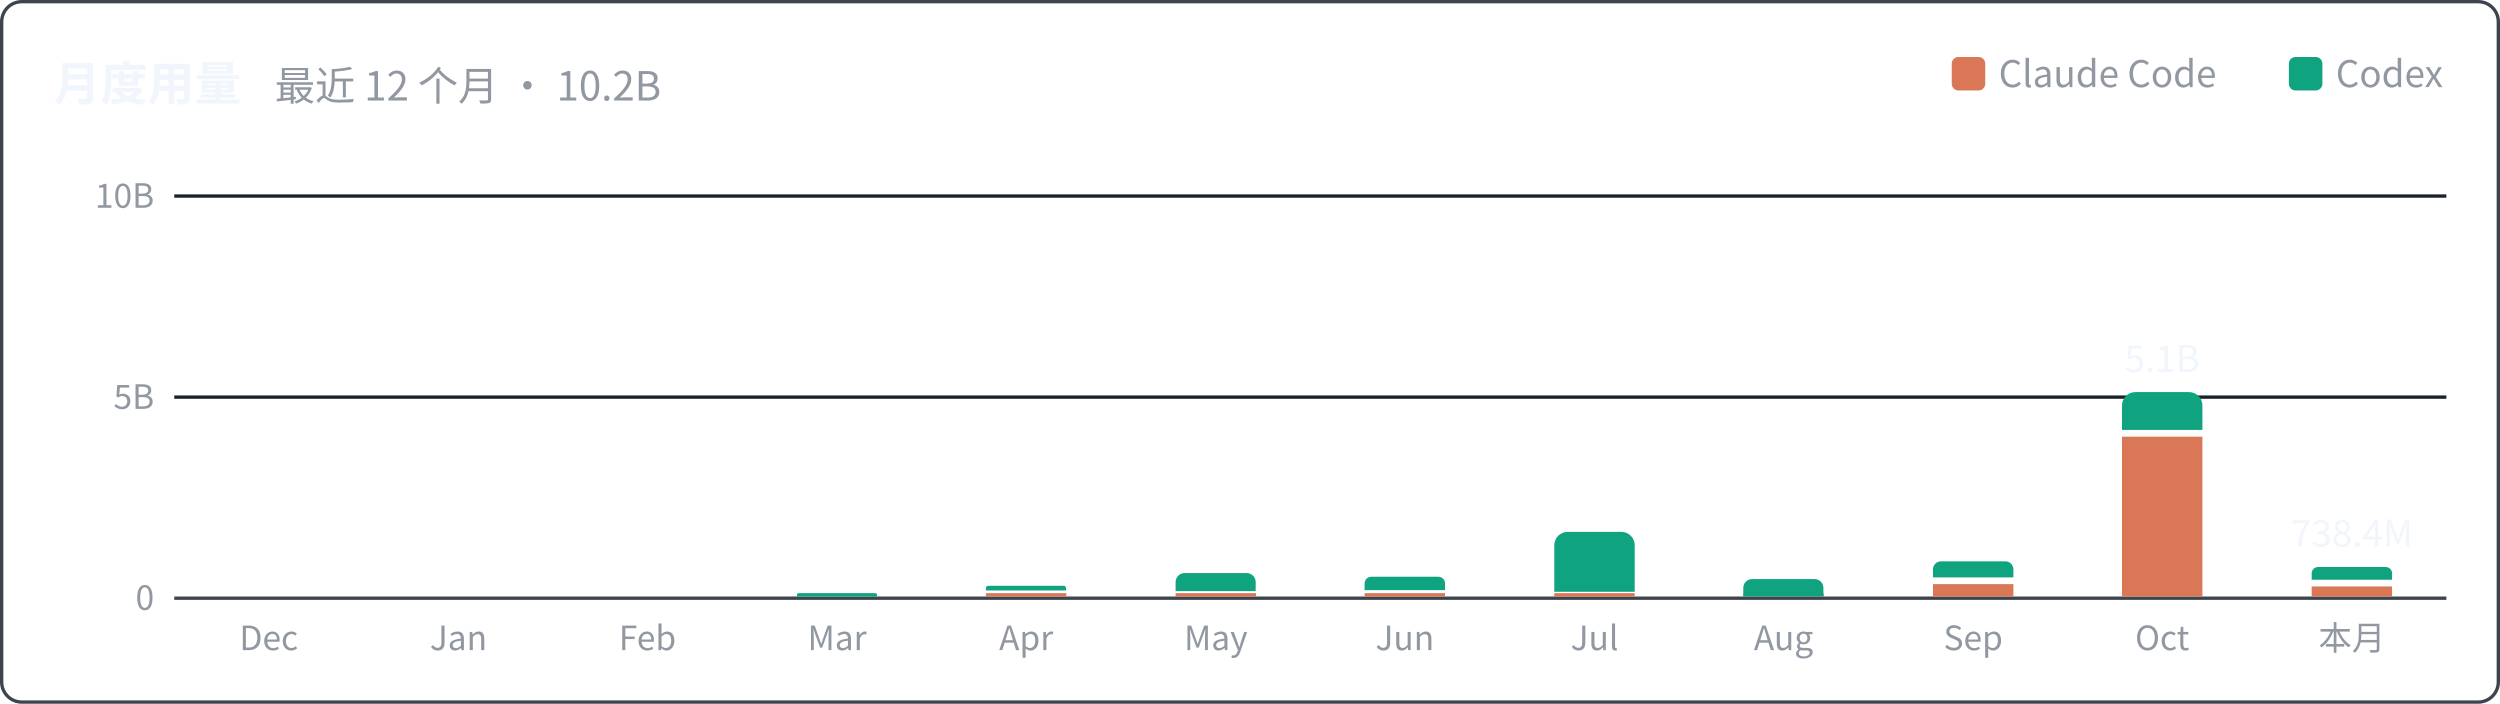
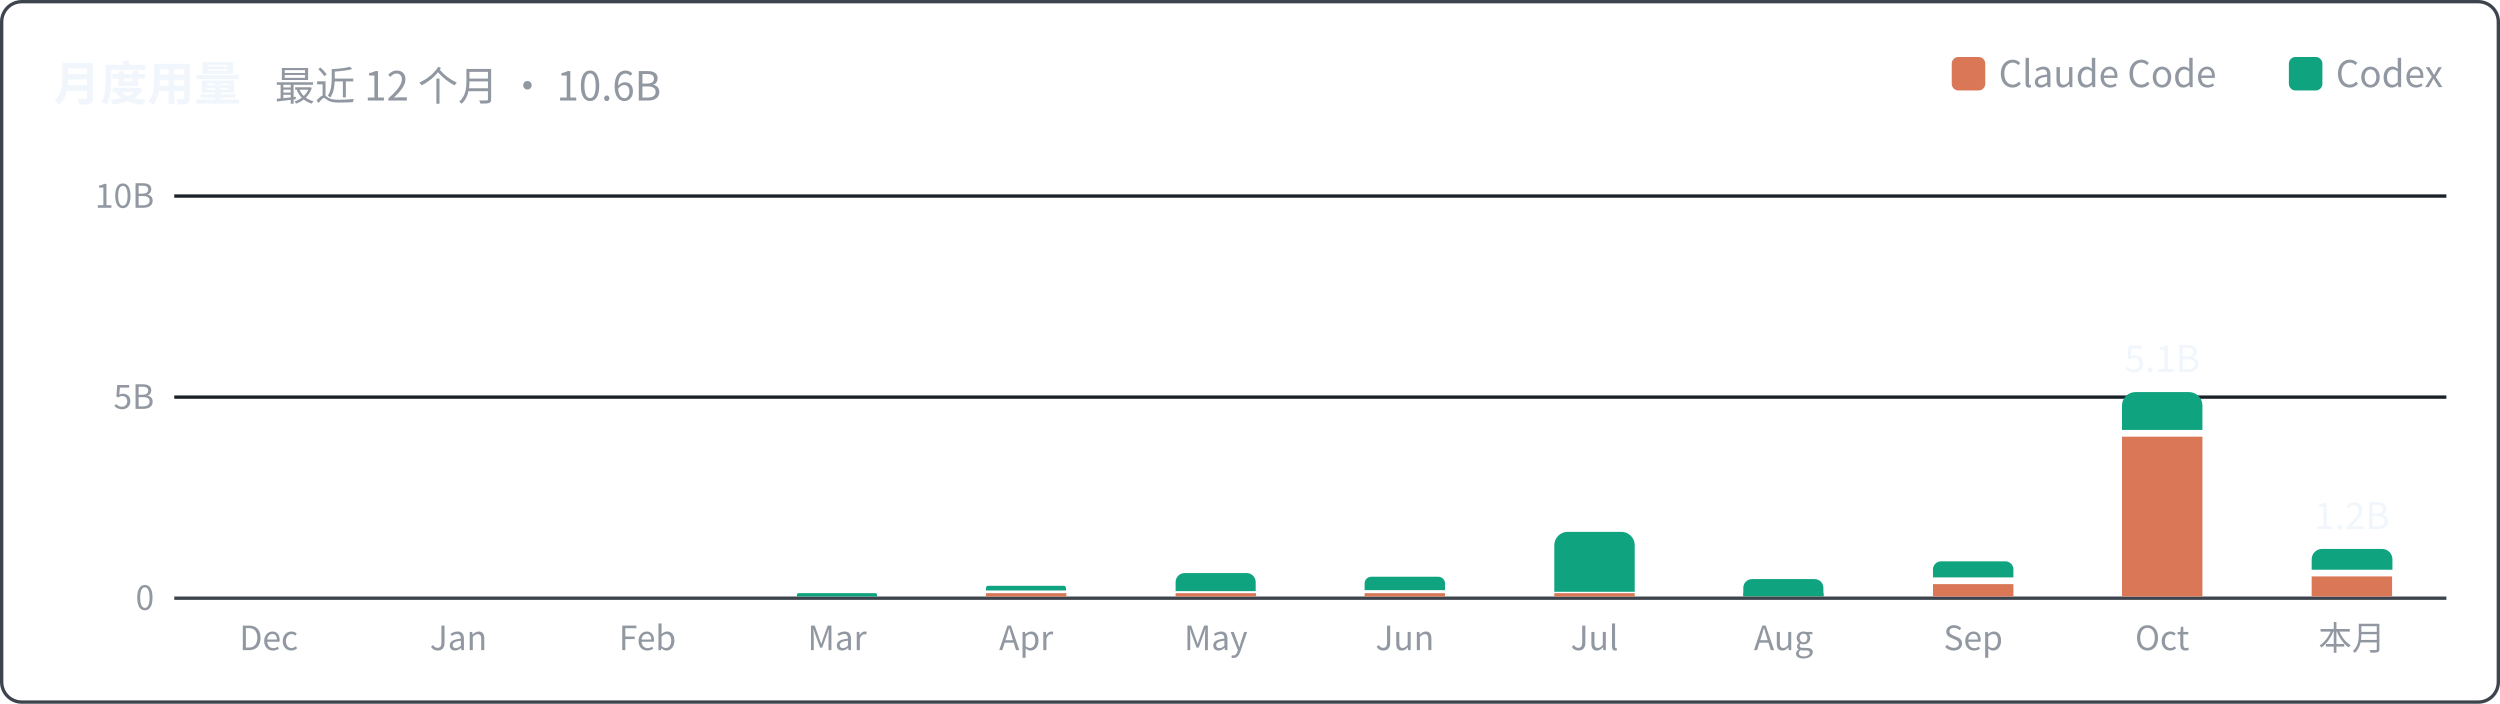
<svg xmlns="http://www.w3.org/2000/svg" width="746" height="210" viewBox="0 0 746 210" font-family="system-ui, -apple-system, 'Segoe UI', 'PingFang SC', 'Microsoft YaHei', 'Noto Sans CJK SC', sans-serif">
  <rect x="0.5" y="0.5" width="745" height="209" rx="6" fill="none" stroke="#3d444d" />
-   <text x="16" y="30" font-size="14" font-weight="600" fill="#f0f6fc">月度用量<tspan dx="10" font-size="12" font-weight="400" fill="#9198a1">最近 12 个月 · 10.2B</tspan>
+   <text x="16" y="30" font-size="14" font-weight="600" fill="#f0f6fc">月度用量<tspan dx="10" font-size="12" font-weight="400" fill="#9198a1">最近 12 个月 · 10.6B</tspan>
  </text>
  <line x1="52" y1="178.5" x2="730" y2="178.5" stroke="#3d444d" stroke-width="1" />
  <text x="46" y="182.0" font-size="10" text-anchor="end" fill="#9198a1">0</text>
  <line x1="52" y1="118.5" x2="730" y2="118.5" stroke="#1b2129" stroke-width="1" />
  <text x="46" y="122.0" font-size="10" text-anchor="end" fill="#9198a1">5B</text>
  <line x1="52" y1="58.5" x2="730" y2="58.5" stroke="#1b2129" stroke-width="1" />
  <text x="46" y="62.0" font-size="10" text-anchor="end" fill="#9198a1">10B</text>
  <text x="80.2" y="194" font-size="10" text-anchor="middle" fill="#9198a1">Dec</text>
  <text x="136.8" y="194" font-size="10" text-anchor="middle" fill="#9198a1">Jan</text>
  <text x="193.2" y="194" font-size="10" text-anchor="middle" fill="#9198a1">Feb</text>
  <path d="M237.8 178.0 v-0.5 a0.5 0.5 0 0 1 0.5 -0.5 h22.9 a0.5 0.5 0 0 1 0.5 0.5 v0.5 z" fill="#10a37f" />
  <text x="249.8" y="194" font-size="10" text-anchor="middle" fill="#9198a1">Mar</text>
  <rect x="294.2" y="177.0" width="24" height="1.0" fill="#d97757" />
  <path d="M294.2 176.2 v-0.7 a0.7 0.7 0 0 1 0.7 -0.7 h22.5 a0.7 0.7 0 0 1 0.7 0.7 v0.7 z" fill="#10a37f" />
  <text x="306.2" y="194" font-size="10" text-anchor="middle" fill="#9198a1">Apr</text>
  <rect x="350.8" y="177.0" width="24" height="1.0" fill="#d97757" />
  <path d="M350.8 176.4 v-2.7 a2.7 2.7 0 0 1 2.7 -2.7 h18.5 a2.7 2.7 0 0 1 2.7 2.7 v2.7 z" fill="#10a37f" />
  <text x="362.8" y="194" font-size="10" text-anchor="middle" fill="#9198a1">May</text>
  <rect x="407.2" y="177.0" width="24" height="1.0" fill="#d97757" />
  <path d="M407.2 176.1 v-2.0 a2.0 2.0 0 0 1 2.0 -2.0 h20.0 a2.0 2.0 0 0 1 2.0 2.0 v2.0 z" fill="#10a37f" />
  <text x="419.2" y="194" font-size="10" text-anchor="middle" fill="#9198a1">Jun</text>
  <rect x="463.8" y="177.0" width="24" height="1.0" fill="#d97757" />
  <path d="M463.8 176.6 v-13.9 a4.0 4.0 0 0 1 4.0 -4.0 h16.0 a4.0 4.0 0 0 1 4.0 4.0 v13.9 z" fill="#10a37f" />
  <text x="475.8" y="194" font-size="10" text-anchor="middle" fill="#9198a1">Jul</text>
  <rect x="520.2" y="177.0" width="24" height="1.0" fill="#d97757" />
  <path d="M520.2 178.0 v-2.6 a2.6 2.6 0 0 1 2.6 -2.6 h18.7 a2.6 2.6 0 0 1 2.6 2.6 v2.6 z" fill="#10a37f" />
  <text x="532.2" y="194" font-size="10" text-anchor="middle" fill="#9198a1">Aug</text>
  <rect x="576.8" y="174.3" width="24" height="3.7" fill="#d97757" />
  <path d="M576.8 172.3 v-2.4 a2.4 2.4 0 0 1 2.4 -2.4 h19.2 a2.4 2.4 0 0 1 2.4 2.4 v2.4 z" fill="#10a37f" />
  <text x="588.8" y="194" font-size="10" text-anchor="middle" fill="#9198a1">Sep</text>
  <rect x="633.2" y="130.3" width="24" height="47.7" fill="#d97757" />
  <path d="M633.2 128.3 v-7.3 a4.0 4.0 0 0 1 4.0 -4.0 h16.0 a4.0 4.0 0 0 1 4.0 4.0 v7.3 z" fill="#10a37f" />
  <text x="645.2" y="111.0" font-size="11" text-anchor="middle" fill="#f0f6fc">5.1B</text>
  <text x="645.2" y="194" font-size="10" text-anchor="middle" fill="#9198a1">Oct</text>
-   <rect x="689.8" y="175.0" width="24" height="3.0" fill="#d97757" />
-   <path d="M689.8 173.0 v-1.9 a1.9 1.9 0 0 1 1.9 -1.9 h20.2 a1.9 1.9 0 0 1 1.9 1.9 v1.9 z" fill="#10a37f" />
-   <text x="701.8" y="163.1" font-size="11" text-anchor="middle" fill="#f0f6fc">738.4M</text>
+   <rect x="689.8" y="172.0" width="24" height="6.0" fill="#d97757" />
+   <path d="M689.8 170.0 v-3.1 a3.1 3.1 0 0 1 3.1 -3.1 h17.9 a3.1 3.1 0 0 1 3.1 3.1 v3.1 z" fill="#10a37f" />
+   <text x="701.8" y="157.9" font-size="11" text-anchor="middle" fill="#f0f6fc">1.2B</text>
  <text x="701.8" y="194" font-size="10" text-anchor="middle" fill="#9198a1">本月</text>
  <text x="697.0" y="26" font-size="11" fill="#9198a1">Codex</text>
  <rect x="683.0" y="17" width="10" height="10" rx="2" fill="#10a37f" />
  <text x="596.4" y="26" font-size="11" fill="#9198a1">Claude Code</text>
  <rect x="582.4" y="17" width="10" height="10" rx="2" fill="#d97757" />
</svg>
